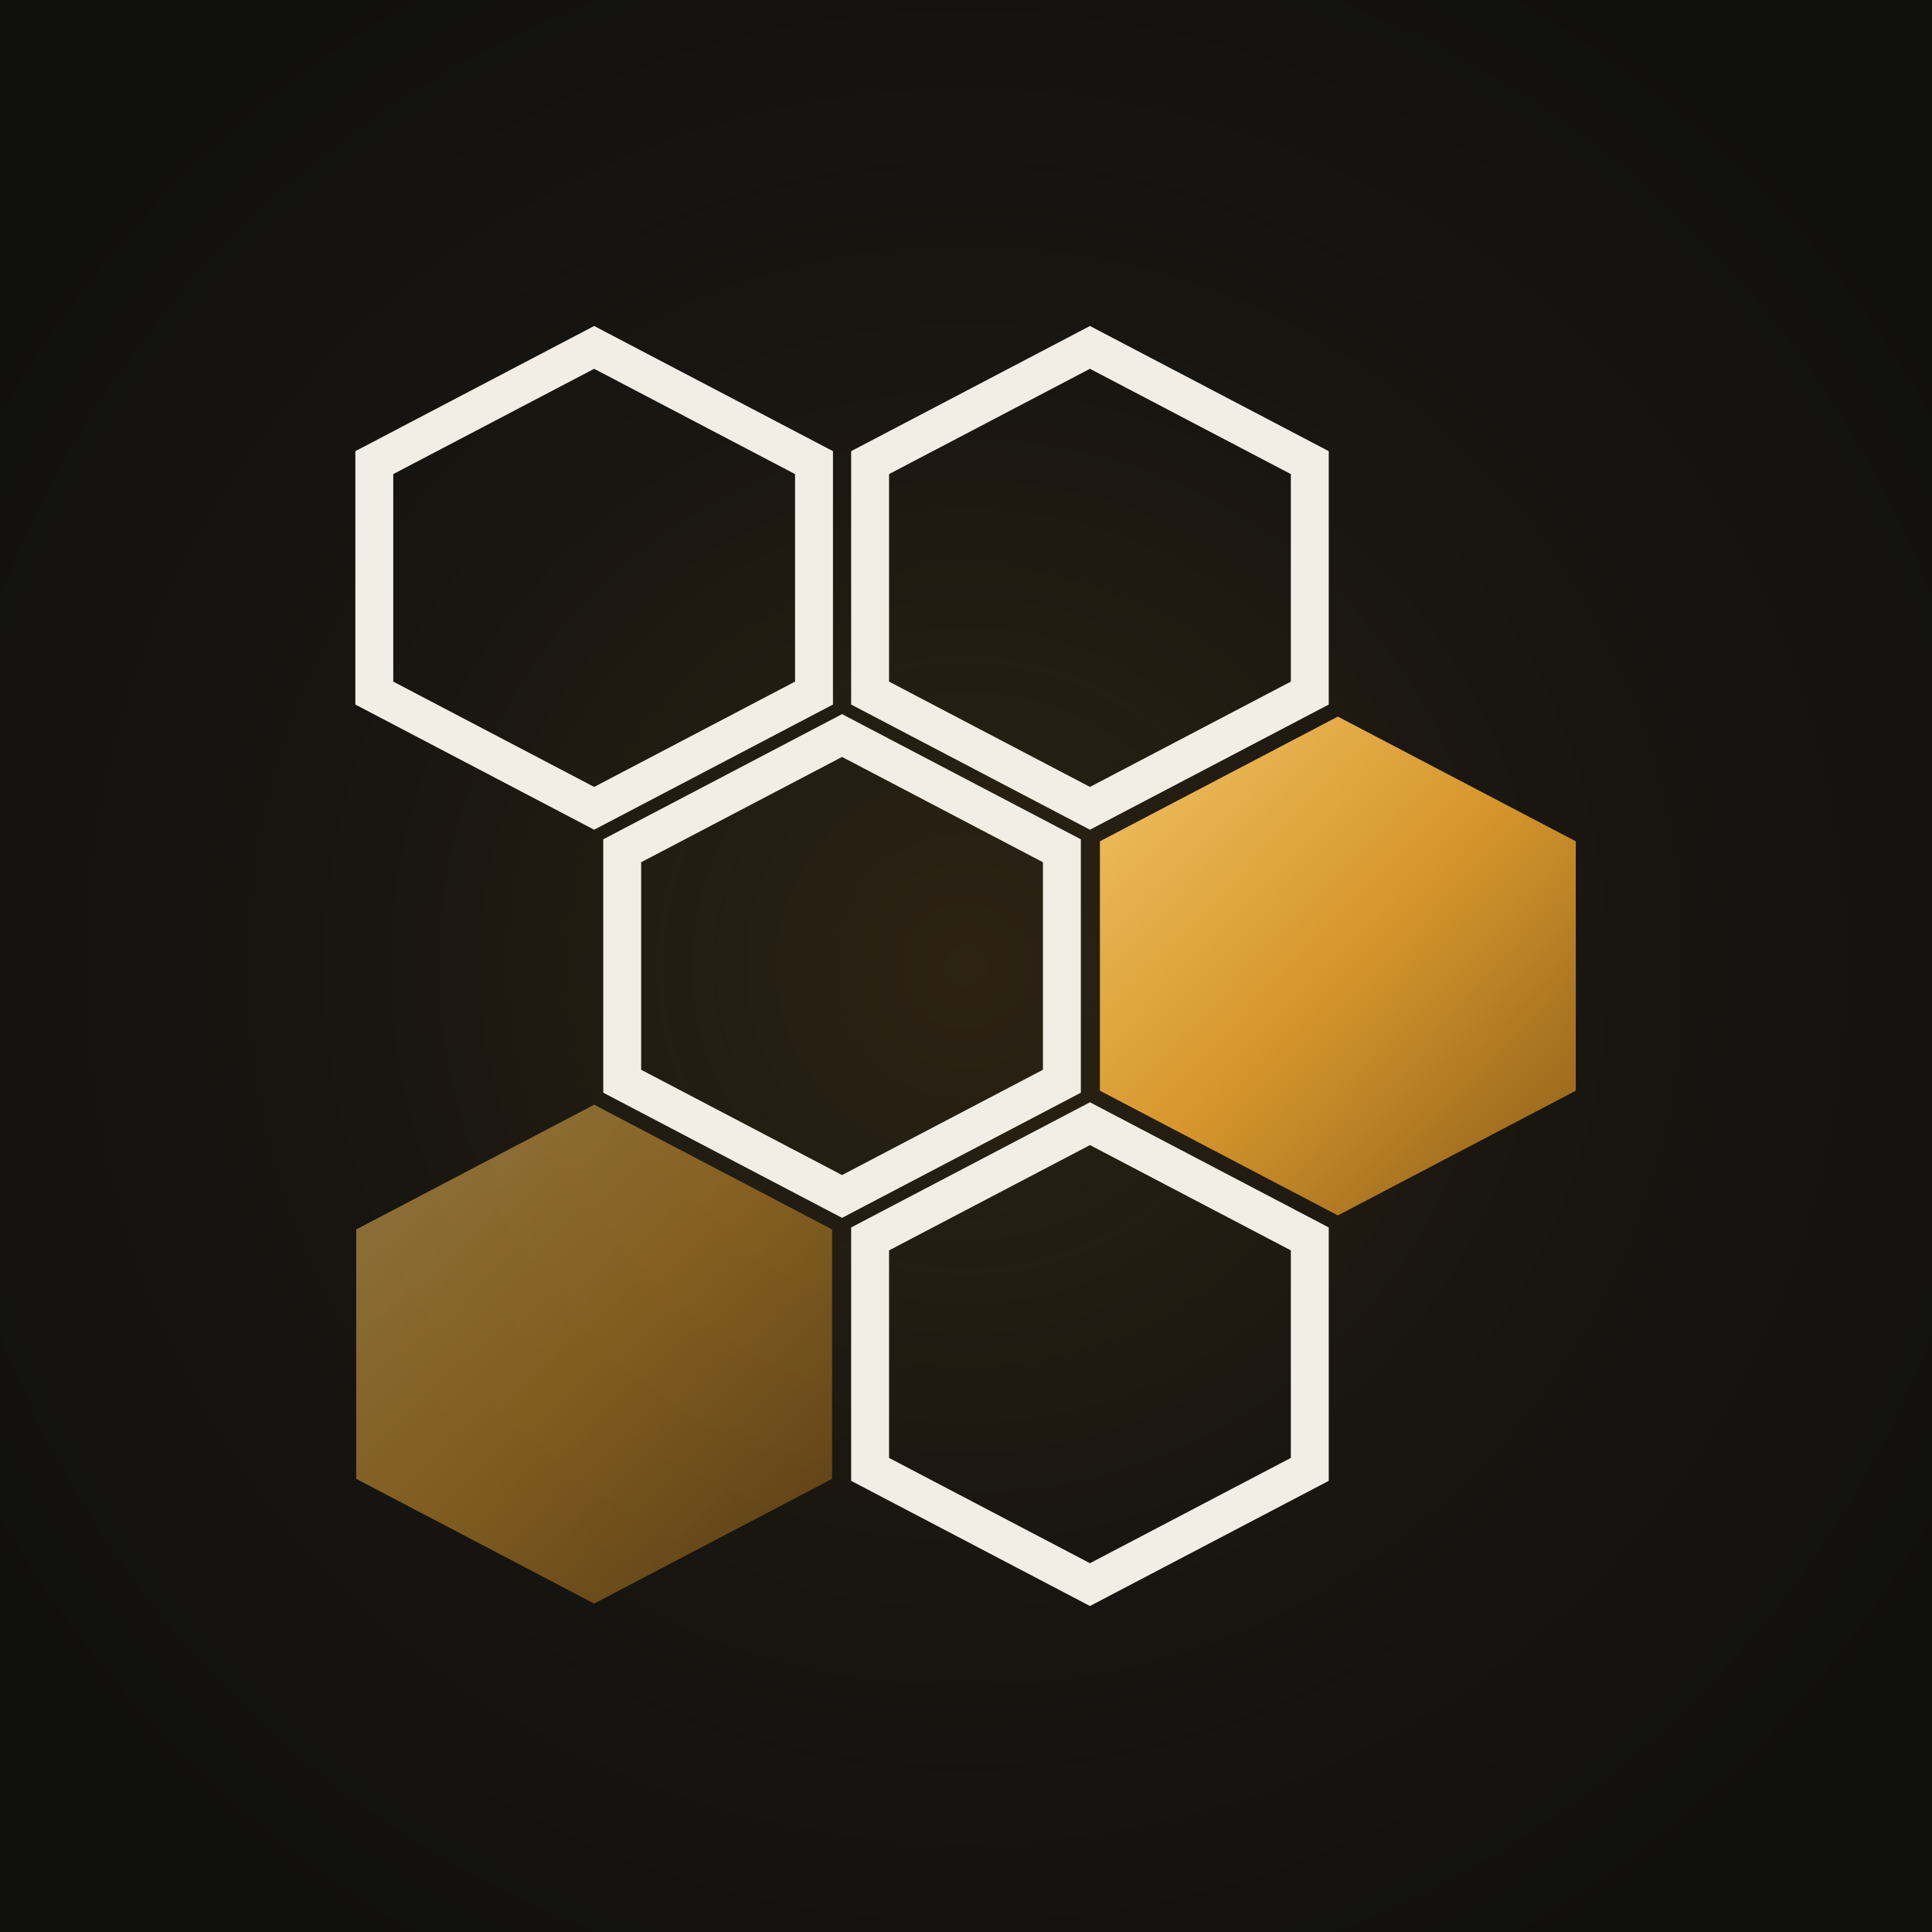
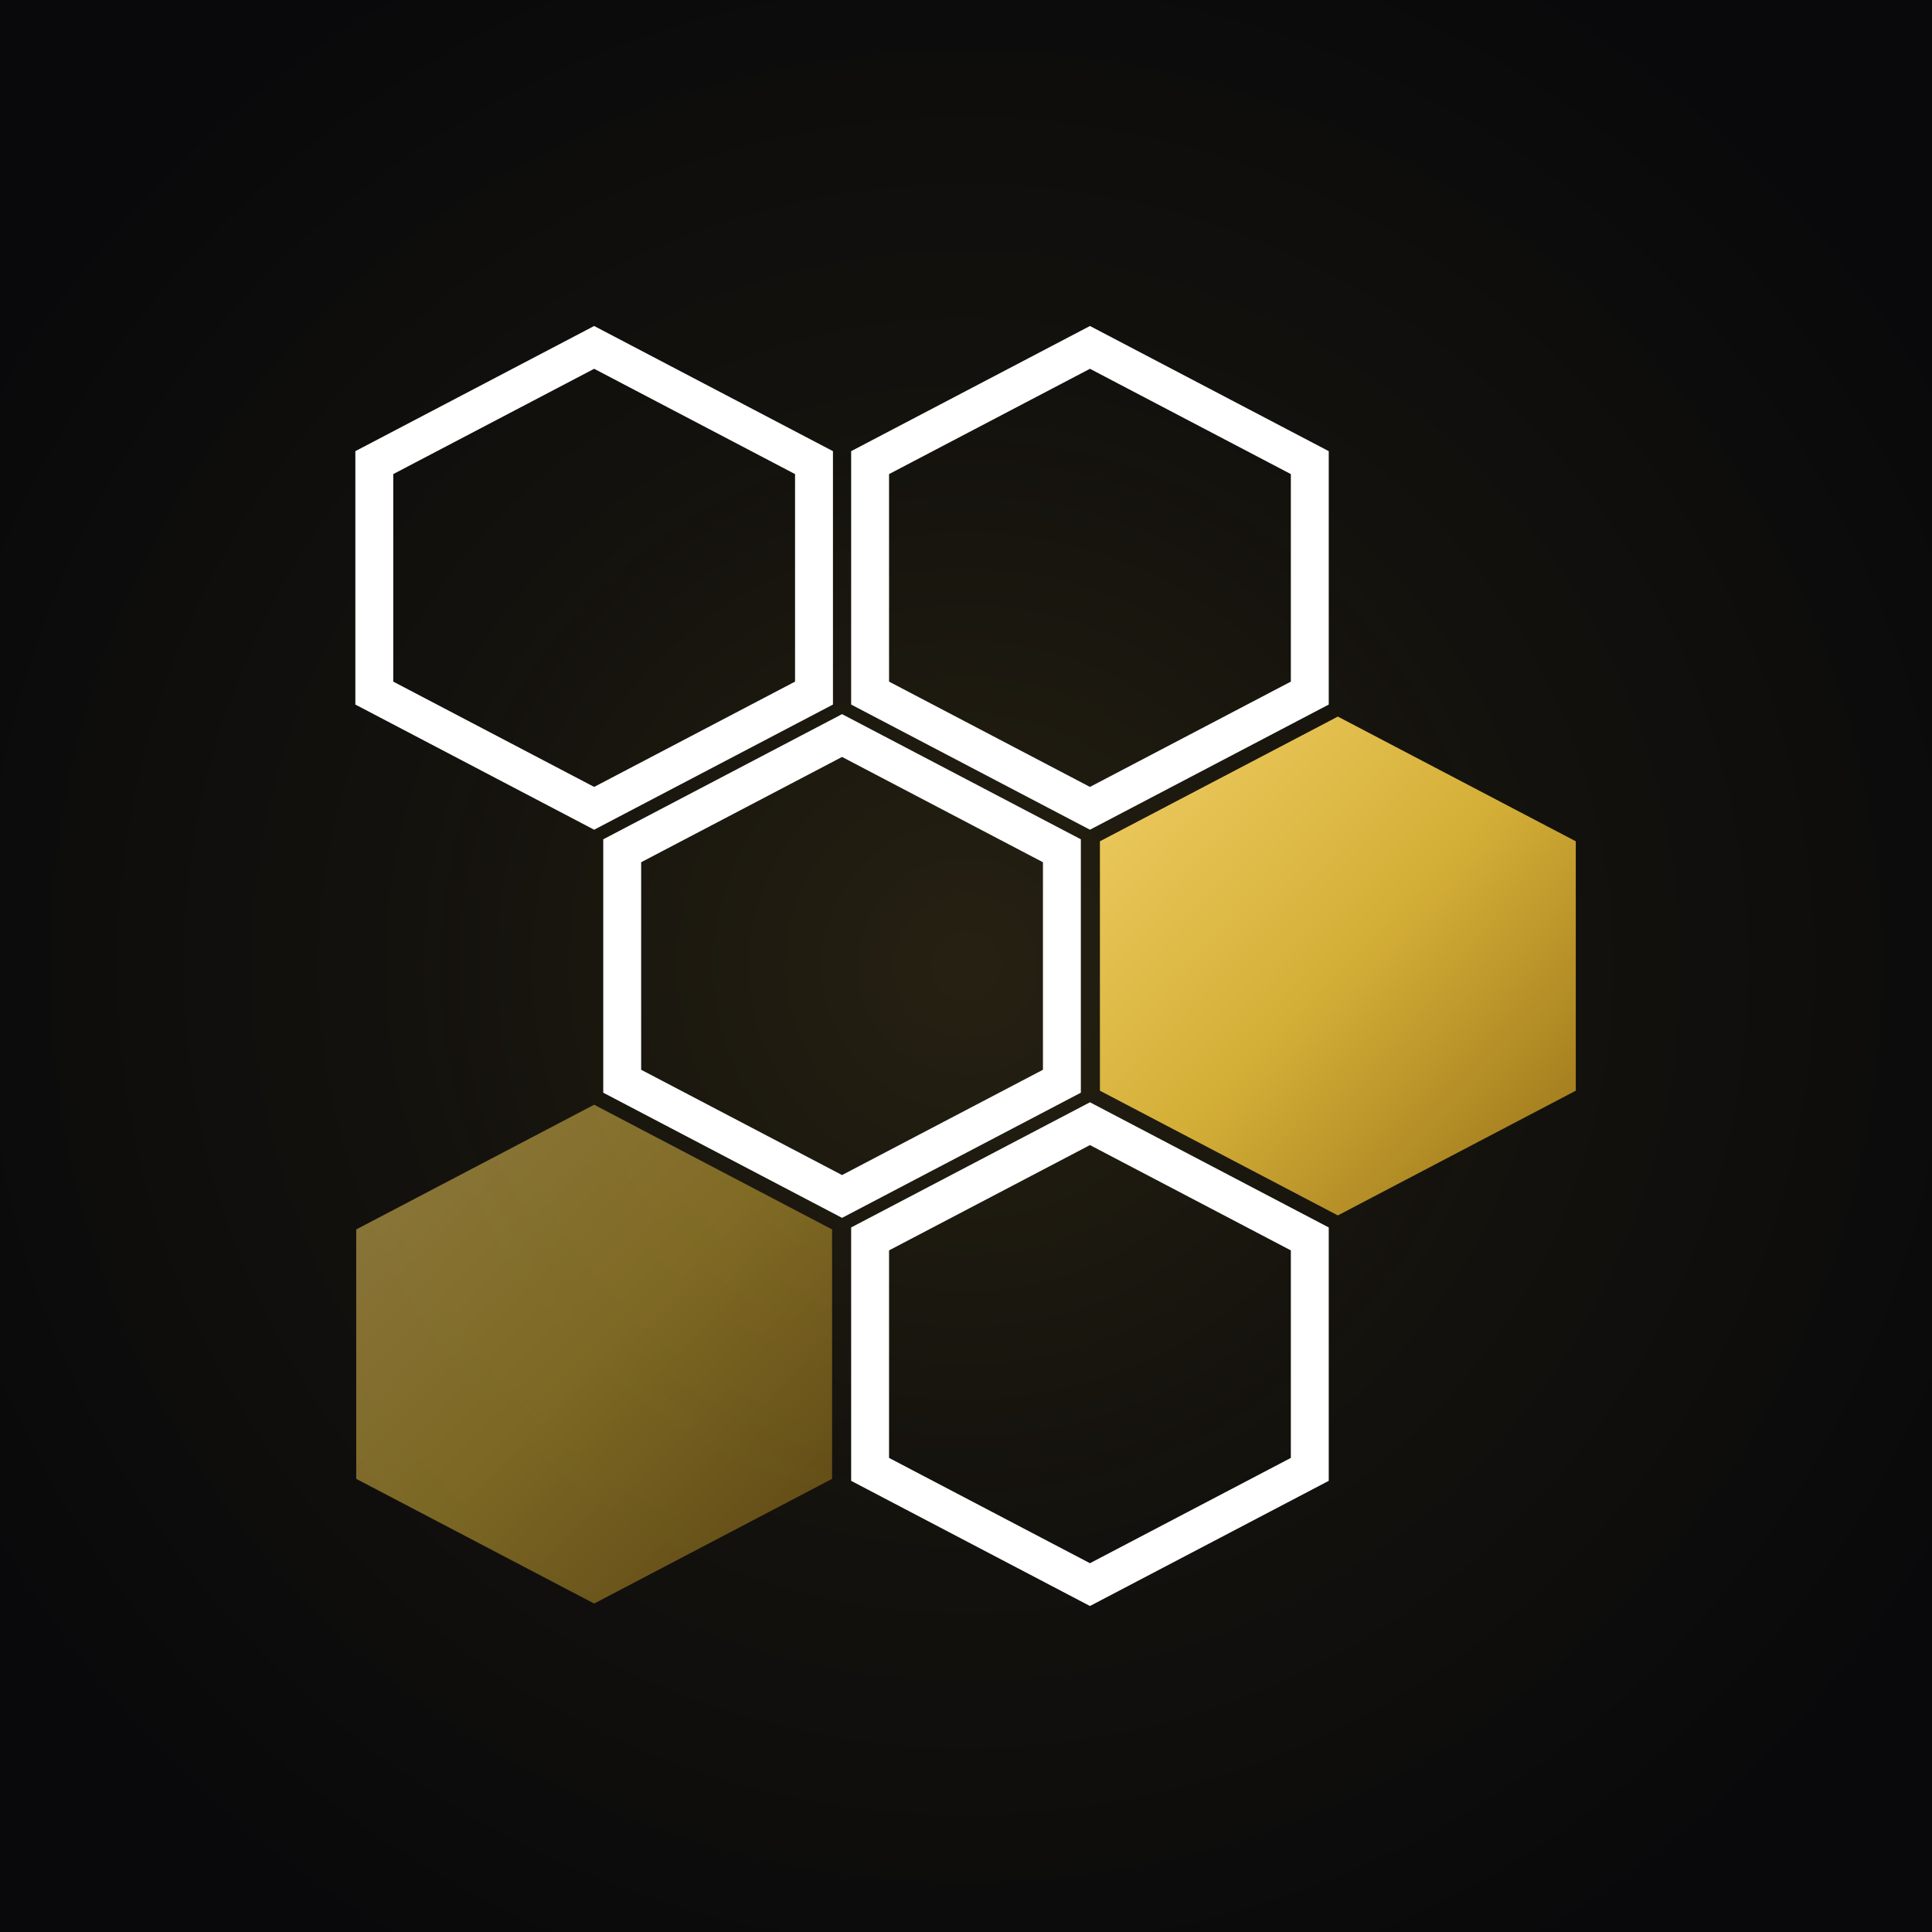
<svg xmlns="http://www.w3.org/2000/svg" width="1024" height="1024" viewBox="0 0 1024 1024">
  <defs>
-     <radialGradient id="g-s241">
-       <stop offset="0" stop-color="#D6962C" stop-opacity="0.14" />
-       <stop offset="0.5" stop-color="#D6962C" stop-opacity="0.049" />
-       <stop offset="1" stop-color="#D6962C" stop-opacity="0" />
+     <radialGradient id="g-s85">
+       <stop offset="0" stop-color="#D4AF37" stop-opacity="0.14" />
+       <stop offset="0.5" stop-color="#D4AF37" stop-opacity="0.049" />
+       <stop offset="1" stop-color="#D4AF37" stop-opacity="0" />
    </radialGradient>
-     <linearGradient id="metal-s242" x1="0" y1="0" x2="1" y2="1">
-       <stop offset="0" stop-color="#F1C364" />
-       <stop offset="0.5" stop-color="#D6962C" />
-       <stop offset="1" stop-color="#8B5E1A" />
+     <linearGradient id="metal-s86" x1="0" y1="0" x2="1" y2="1">
+       <stop offset="0" stop-color="#F1CE65" />
+       <stop offset="0.5" stop-color="#D4AF37" />
+       <stop offset="1" stop-color="#977017" />
    </linearGradient>
  </defs>
-   <rect width="1024" height="1024" fill="#10100F" />
-   <circle cx="512.0" cy="512.0" r="614.4" fill="url(#g-s241)" />
+   <rect width="1024" height="1024" fill="#09090B" />
+   <circle cx="512.0" cy="512.0" r="614.4" fill="url(#g-s85)" />
  <g transform="translate(512.00,512.00) rotate(0) scale(20.09037) translate(-9.810,-10.240)">
    <g data-mark="hive">
-       <path d="M0.000 -6.080L5.800 -3.040L5.800 3.040L0.000 6.080L-5.800 3.040L-5.800 -3.040Z" fill="none" stroke="#F2EEE5" stroke-width="1" stroke-linejoin="miter" />
-       <path d="M13.080 -6.080L18.880 -3.040L18.880 3.040L13.080 6.080L7.280 3.040L7.280 -3.040Z" fill="none" stroke="#F2EEE5" stroke-width="1" stroke-linejoin="miter" />
-       <path d="M6.540 4.160L12.340 7.200L12.340 13.280L6.540 16.320L0.740 13.280L0.740 7.200Z" fill="none" stroke="#F2EEE5" stroke-width="1" stroke-linejoin="miter" />
-       <path d="M19.620 3.660L25.897 6.950L25.897 13.530L19.620 16.820L13.343 13.530L13.343 6.950Z" fill="url(#metal-s242)" />
-       <path d="M0.000 13.900L6.277 17.190L6.277 23.770L0.000 27.060L-6.277 23.770L-6.277 17.190Z" fill="url(#metal-s242)" opacity="0.55" />
-       <path d="M13.080 14.400L18.880 17.440L18.880 23.520L13.080 26.560L7.280 23.520L7.280 17.440Z" fill="none" stroke="#F2EEE5" stroke-width="1" stroke-linejoin="miter" />
+       <path d="M0.000 -6.080L5.800 -3.040L5.800 3.040L0.000 6.080L-5.800 3.040L-5.800 -3.040Z" fill="none" stroke="#FFFFFF" stroke-width="1" stroke-linejoin="miter" />
+       <path d="M13.080 -6.080L18.880 -3.040L18.880 3.040L13.080 6.080L7.280 3.040L7.280 -3.040Z" fill="none" stroke="#FFFFFF" stroke-width="1" stroke-linejoin="miter" />
+       <path d="M6.540 4.160L12.340 7.200L12.340 13.280L6.540 16.320L0.740 13.280L0.740 7.200Z" fill="none" stroke="#FFFFFF" stroke-width="1" stroke-linejoin="miter" />
+       <path d="M19.620 3.660L25.897 6.950L25.897 13.530L19.620 16.820L13.343 13.530L13.343 6.950Z" fill="url(#metal-s86)" />
+       <path d="M0.000 13.900L6.277 17.190L6.277 23.770L0.000 27.060L-6.277 23.770L-6.277 17.190Z" fill="url(#metal-s86)" opacity="0.55" />
+       <path d="M13.080 14.400L18.880 17.440L18.880 23.520L13.080 26.560L7.280 23.520L7.280 17.440Z" fill="none" stroke="#FFFFFF" stroke-width="1" stroke-linejoin="miter" />
    </g>
  </g>
</svg>
